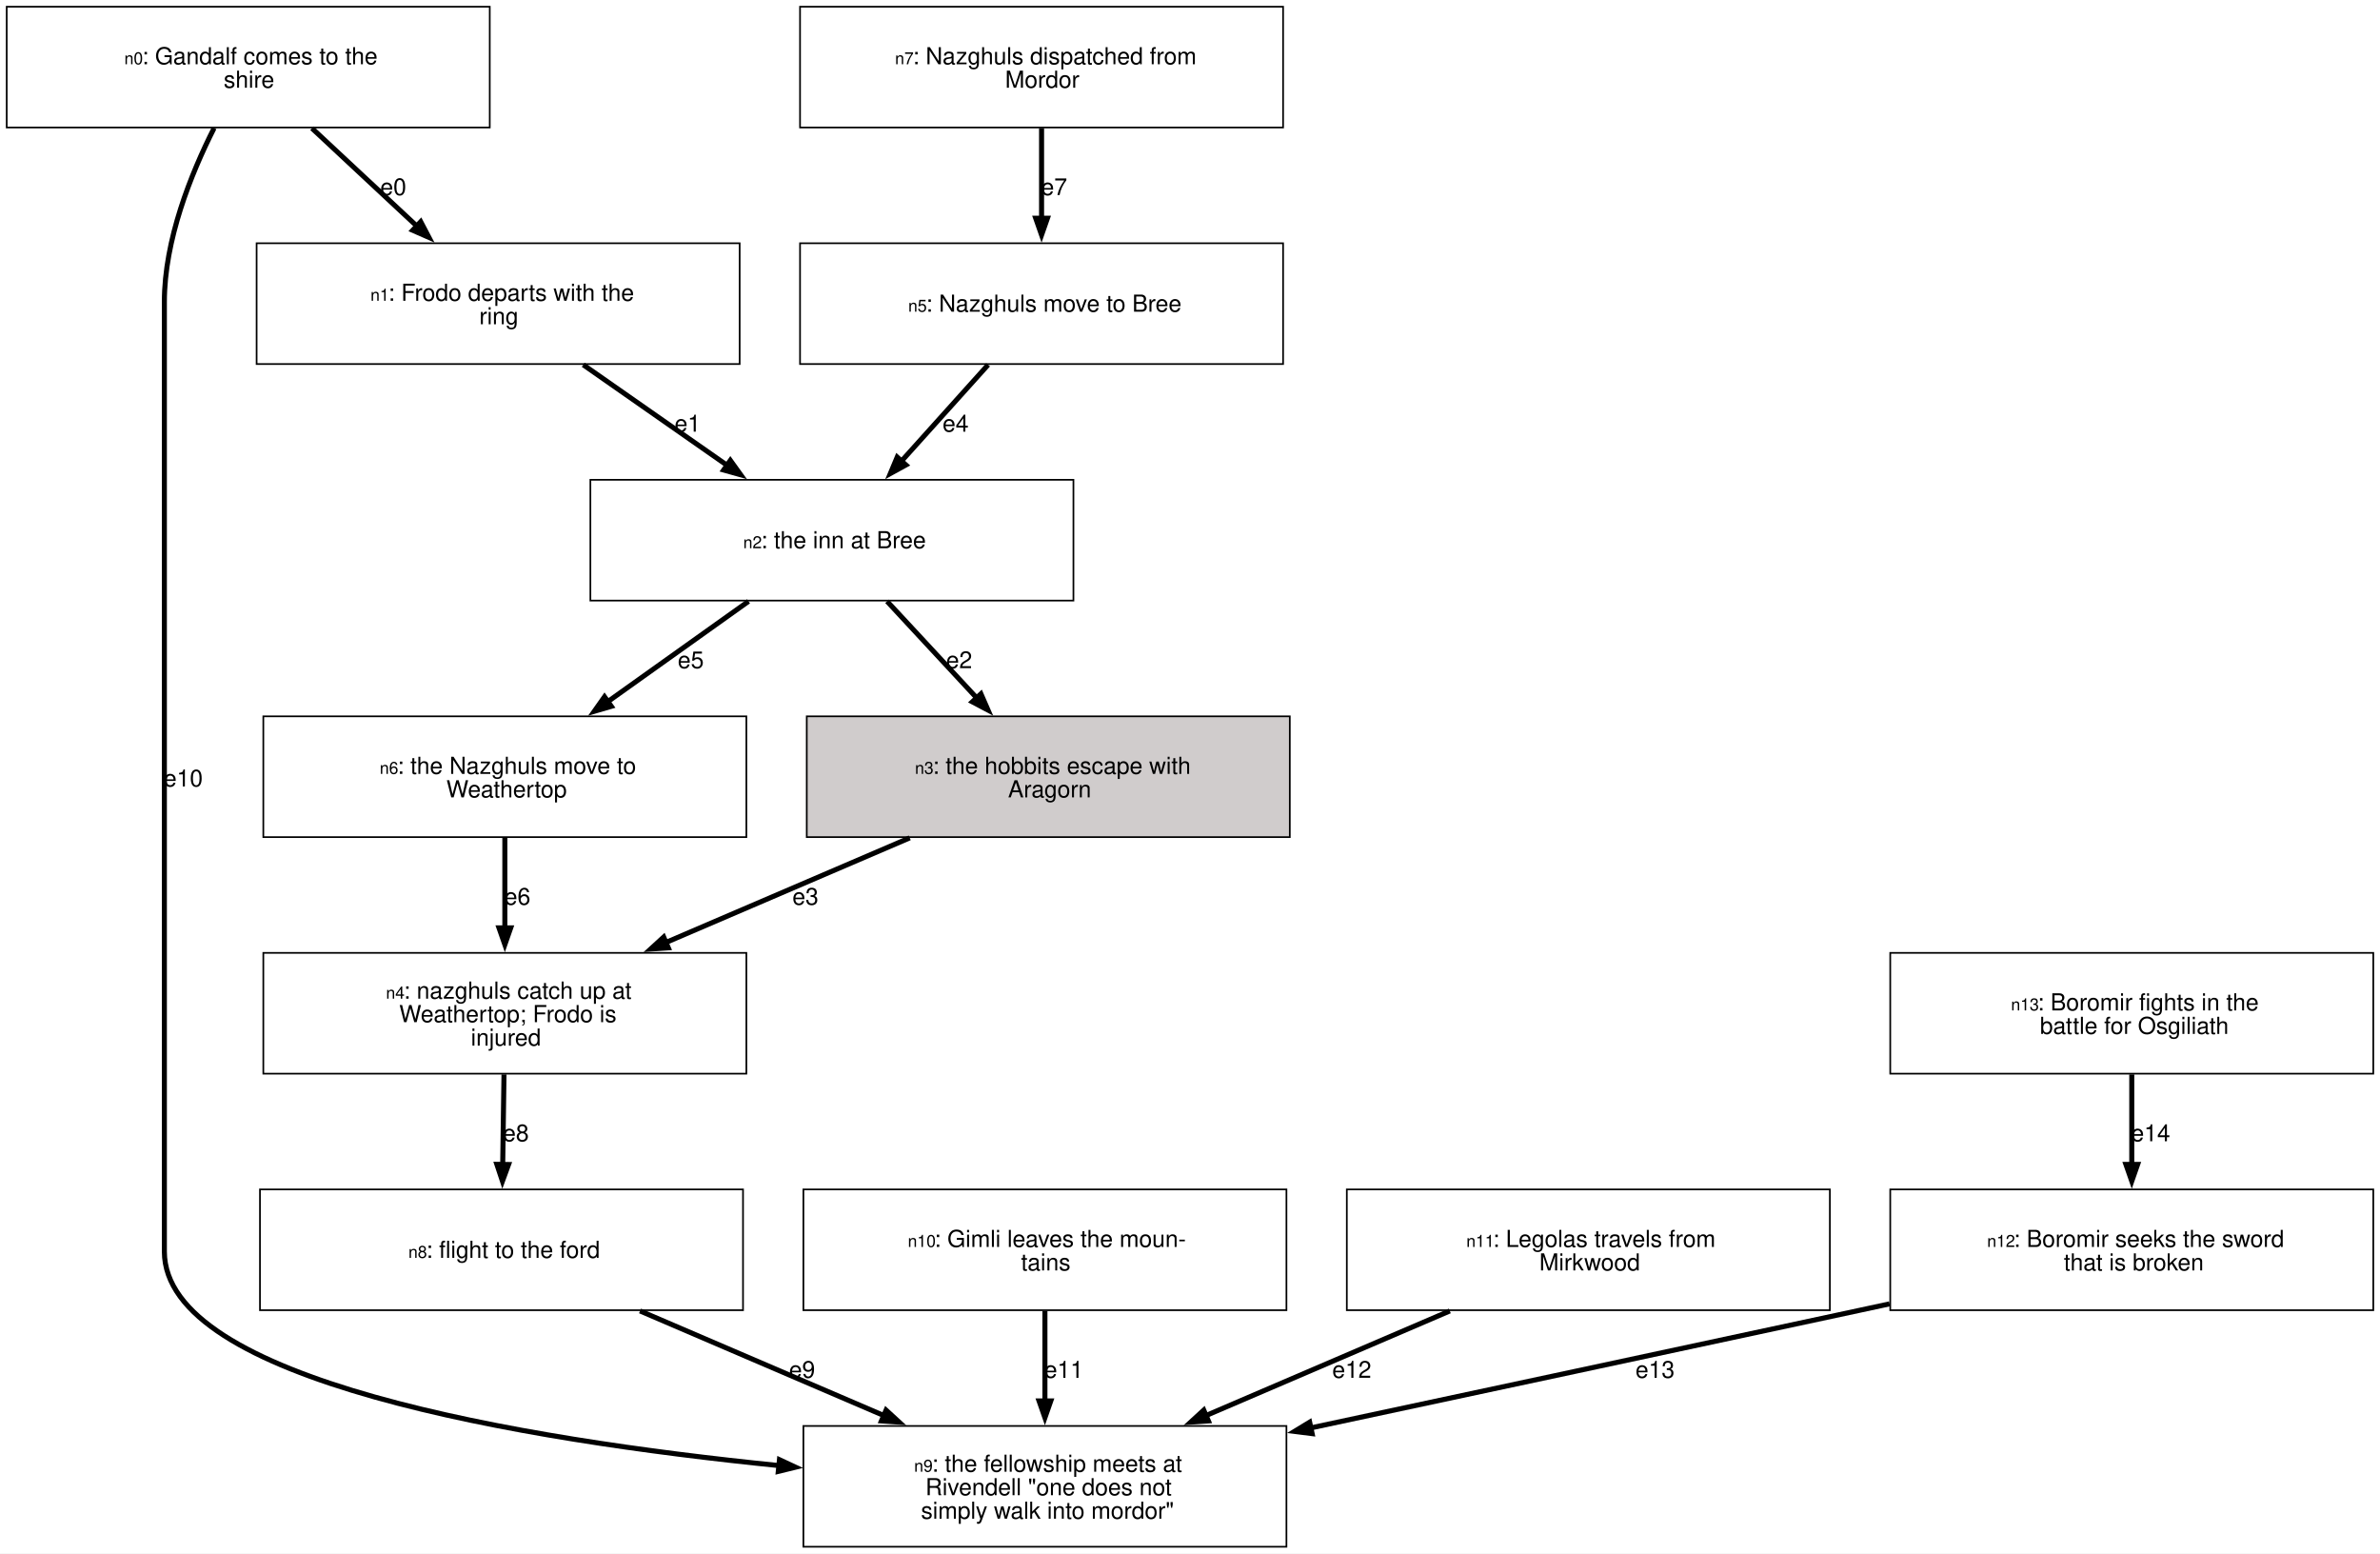
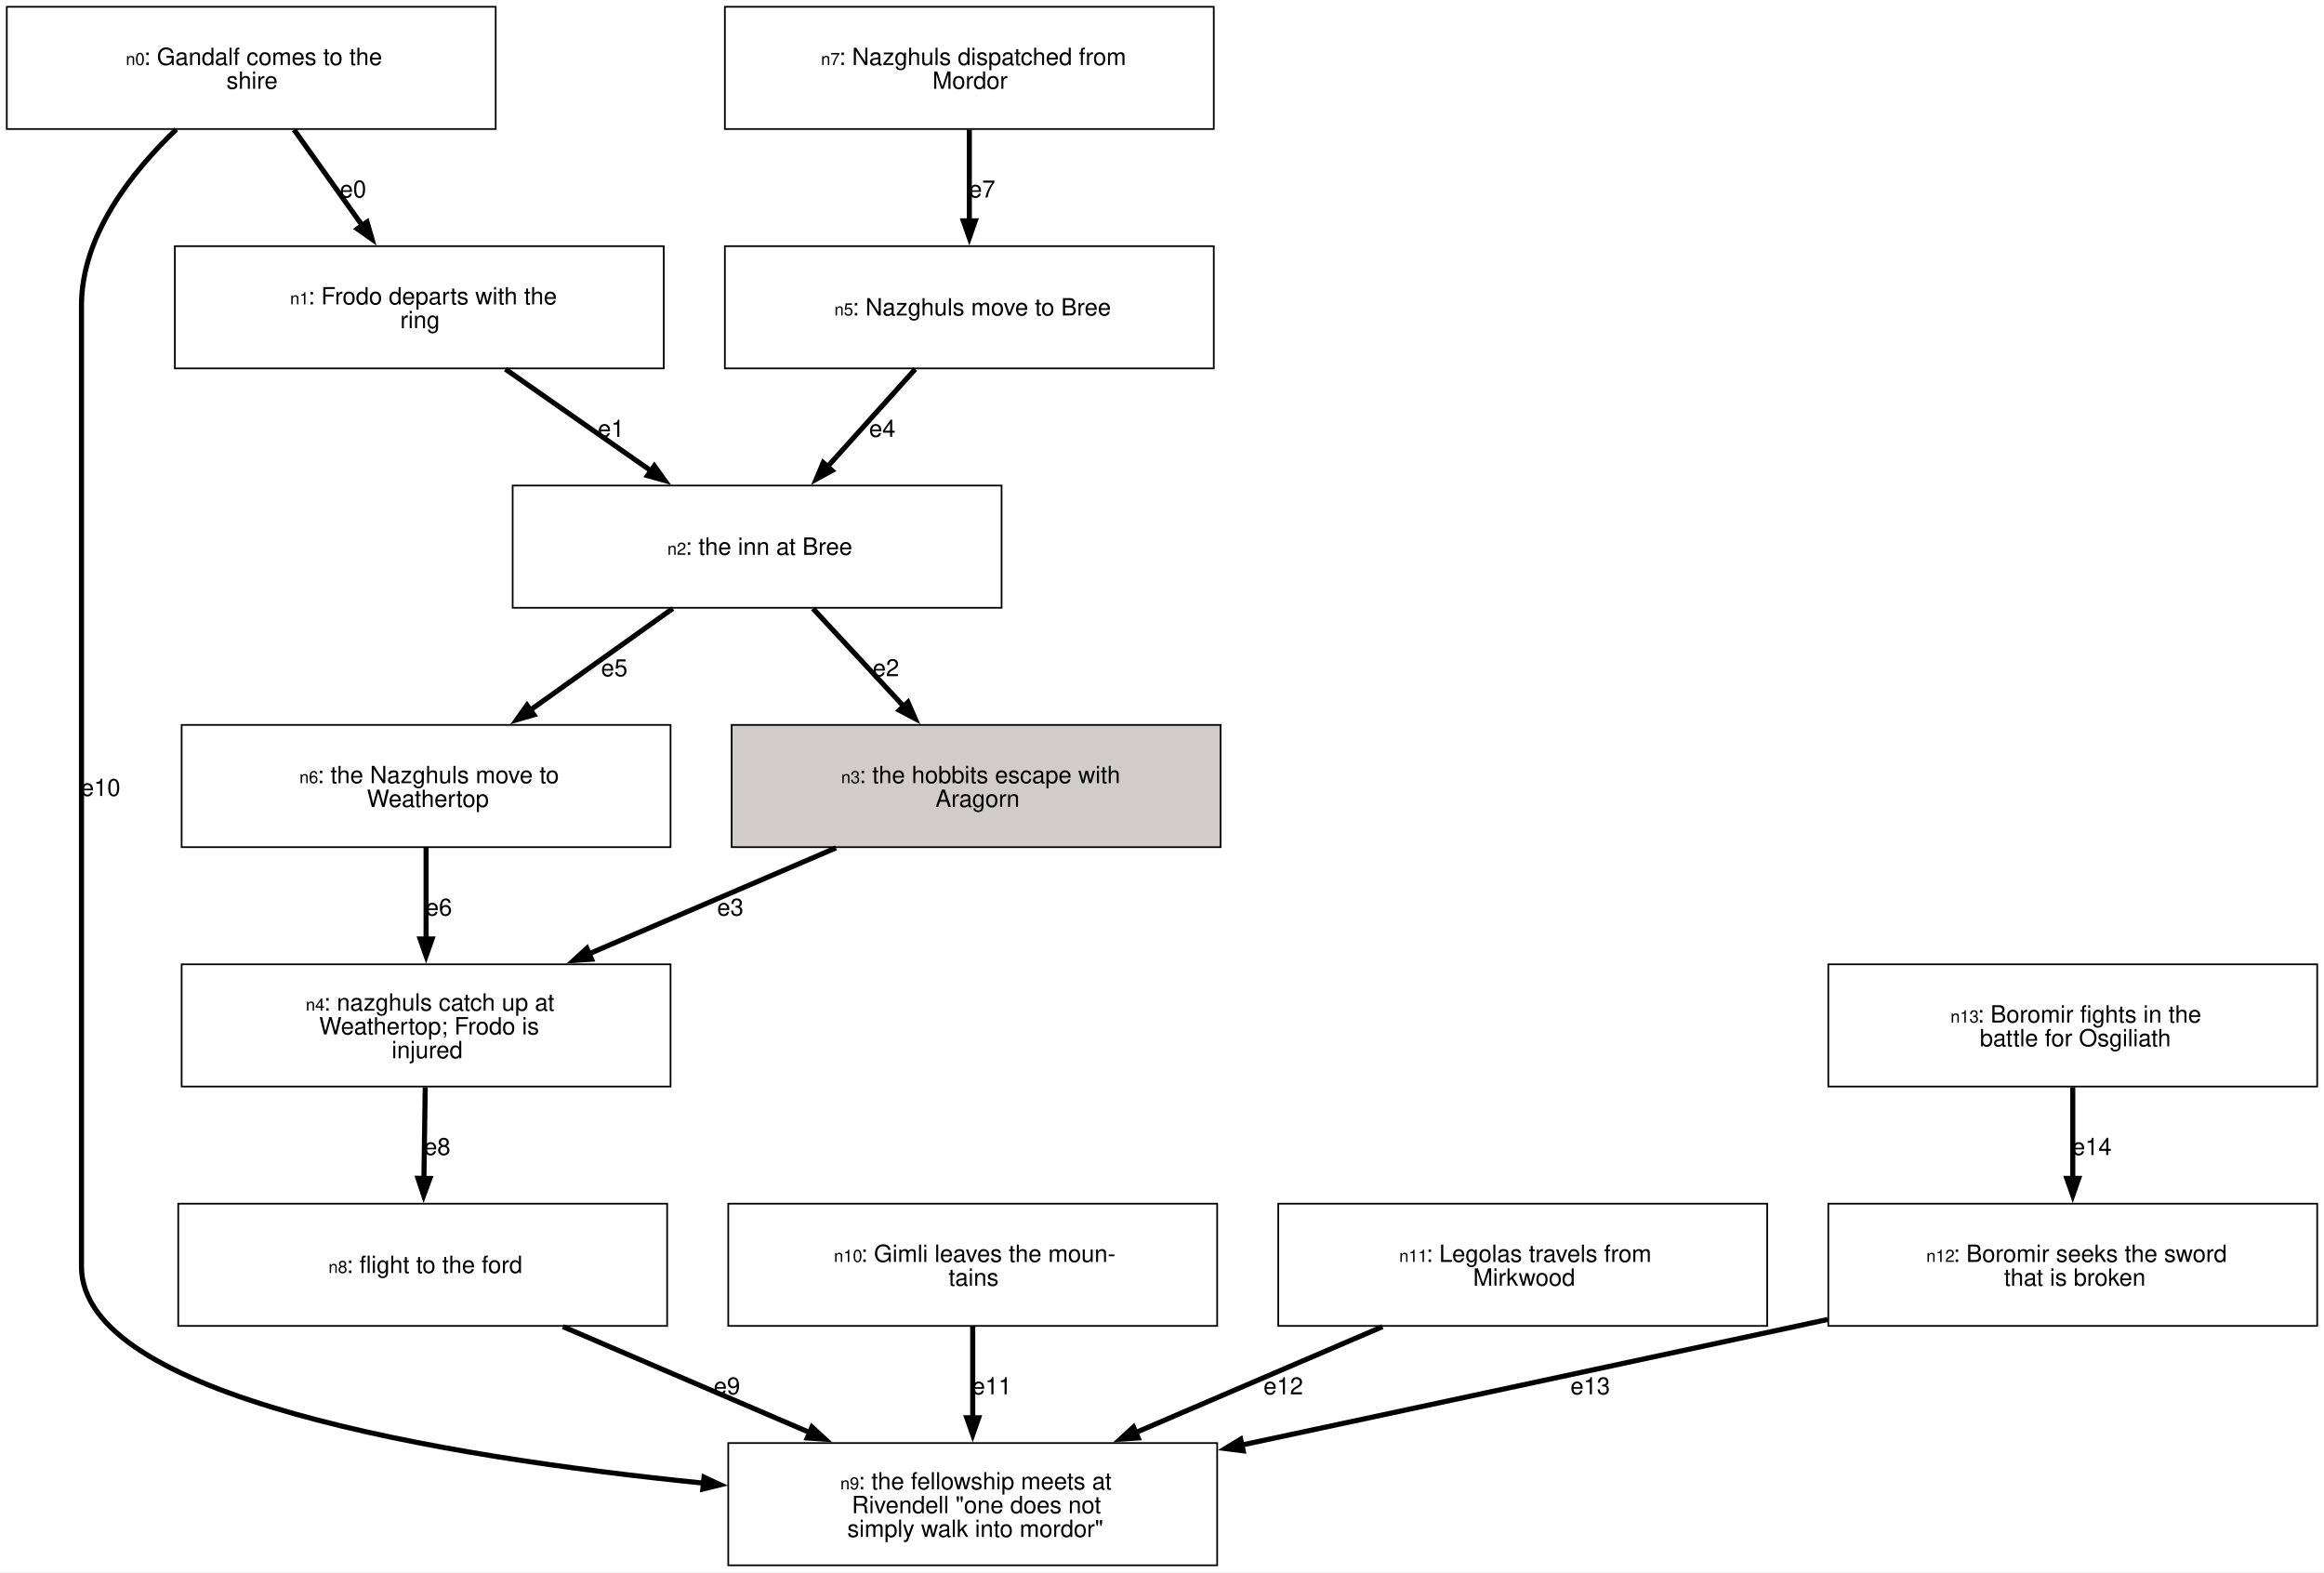
- <svg xmlns="http://www.w3.org/2000/svg" width="1419pt" height="926pt" viewBox="0.00 0.00 1419.00 926.00">
+ <svg xmlns="http://www.w3.org/2000/svg" width="1369pt" height="926pt" viewBox="0.00 0.00 1369.00 926.00">
  <g id="graph0" class="graph" transform="scale(1 1) rotate(0) translate(4 922)">
-     <polygon fill="white" stroke="none" points="-4,4 -4,-922 1415,-922 1415,4 -4,4" />
+     <polygon fill="white" stroke="none" points="-4,4 -4,-922 1365,-922 1365,4 -4,4" />
    <g id="node1" class="node">
      <polygon fill="#ffffff" stroke="black" points="288,-918 0,-918 0,-846 288,-846 288,-918" />
      <text xml:space="preserve" text-anchor="start" x="70.12" y="-883.7" font-family="Helvetica,sans-Serif" font-size="10.00">n0</text>
      <text xml:space="preserve" text-anchor="start" x="80.62" y="-883.7" font-family="Helvetica,sans-Serif" font-size="14.00">: Gandalf comes to the</text>
      <text xml:space="preserve" text-anchor="start" x="129.38" y="-869.7" font-family="Helvetica,sans-Serif" font-size="14.00">shire</text>
    </g>
    <g id="node2" class="node">
-       <polygon fill="#ffffff" stroke="black" points="437,-777 149,-777 149,-705 437,-705 437,-777" />
-       <text xml:space="preserve" text-anchor="start" x="216.88" y="-742.7" font-family="Helvetica,sans-Serif" font-size="10.00">n1</text>
-       <text xml:space="preserve" text-anchor="start" x="227.38" y="-742.7" font-family="Helvetica,sans-Serif" font-size="14.00">: Frodo departs with the</text>
-       <text xml:space="preserve" text-anchor="start" x="281.75" y="-728.7" font-family="Helvetica,sans-Serif" font-size="14.00">ring</text>
+       <polygon fill="#ffffff" stroke="black" points="387,-777 99,-777 99,-705 387,-705 387,-777" />
+       <text xml:space="preserve" text-anchor="start" x="166.88" y="-742.7" font-family="Helvetica,sans-Serif" font-size="10.00">n1</text>
+       <text xml:space="preserve" text-anchor="start" x="177.38" y="-742.7" font-family="Helvetica,sans-Serif" font-size="14.00">: Frodo departs with the</text>
+       <text xml:space="preserve" text-anchor="start" x="231.75" y="-728.7" font-family="Helvetica,sans-Serif" font-size="14.00">ring</text>
    </g>
    <g id="edge1" class="edge">
-       <path fill="none" stroke="#000000" stroke-width="3" d="M181.98,-845.56C200.99,-827.84 224.2,-806.18 244.48,-787.27" />
-       <polygon fill="#000000" stroke="#000000" stroke-width="3" points="246.84,-789.85 251.76,-780.47 242.06,-784.73 246.84,-789.85" />
-       <text xml:space="preserve" text-anchor="middle" x="230.47" y="-805.7" font-family="Helvetica,sans-Serif" font-size="14.00">e0</text>
+       <path fill="none" stroke="#000000" stroke-width="3" d="M169.24,-845.56C181.46,-828.41 196.29,-807.58 209.45,-789.1" />
+       <polygon fill="#000000" stroke="#000000" stroke-width="3" points="212.22,-791.24 215.17,-781.07 206.52,-787.18 212.22,-791.24" />
+       <text xml:space="preserve" text-anchor="middle" x="203.97" y="-805.7" font-family="Helvetica,sans-Serif" font-size="14.00">e0</text>
    </g>
    <g id="node10" class="node">
-       <polygon fill="#ffffff" stroke="black" points="763,-72 475,-72 475,0 763,0 763,-72" />
-       <text xml:space="preserve" text-anchor="start" x="541" y="-44.7" font-family="Helvetica,sans-Serif" font-size="10.00">n9</text>
-       <text xml:space="preserve" text-anchor="start" x="551.5" y="-44.7" font-family="Helvetica,sans-Serif" font-size="14.00">: the fellowship meets at</text>
-       <text xml:space="preserve" text-anchor="start" x="547.75" y="-30.7" font-family="Helvetica,sans-Serif" font-size="14.00">Rivendell "one does not</text>
-       <text xml:space="preserve" text-anchor="start" x="545.12" y="-16.7" font-family="Helvetica,sans-Serif" font-size="14.00">simply walk into mordor"</text>
+       <polygon fill="#ffffff" stroke="black" points="713,-72 425,-72 425,0 713,0 713,-72" />
+       <text xml:space="preserve" text-anchor="start" x="491" y="-44.7" font-family="Helvetica,sans-Serif" font-size="10.00">n9</text>
+       <text xml:space="preserve" text-anchor="start" x="501.5" y="-44.7" font-family="Helvetica,sans-Serif" font-size="14.00">: the fellowship meets at</text>
+       <text xml:space="preserve" text-anchor="start" x="497.75" y="-30.7" font-family="Helvetica,sans-Serif" font-size="14.00">Rivendell "one does not</text>
+       <text xml:space="preserve" text-anchor="start" x="495.12" y="-16.7" font-family="Helvetica,sans-Serif" font-size="14.00">simply walk into mordor"</text>
    </g>
    <g id="edge11" class="edge">
-       <path fill="none" stroke="#000000" stroke-width="3" d="M123.66,-845.67C109.82,-818.29 94,-778.93 94,-742 94,-742 94,-742 94,-176 94,-99.31 305.98,-63.96 460.55,-48.37" />
-       <polygon fill="#000000" stroke="#000000" stroke-width="3" points="460.72,-51.88 470.33,-47.42 460.03,-44.91 460.72,-51.88" />
-       <text xml:space="preserve" text-anchor="middle" x="105.25" y="-453.2" font-family="Helvetica,sans-Serif" font-size="14.00">e10</text>
+       <path fill="none" stroke="#000000" stroke-width="3" d="M99.85,-845.78C73.06,-820.21 44,-783.02 44,-742 44,-742 44,-742 44,-176 44,-99.31 255.98,-63.96 410.55,-48.37" />
+       <polygon fill="#000000" stroke="#000000" stroke-width="3" points="410.72,-51.88 420.33,-47.42 410.03,-44.91 410.72,-51.88" />
+       <text xml:space="preserve" text-anchor="middle" x="55.25" y="-453.2" font-family="Helvetica,sans-Serif" font-size="14.00">e10</text>
    </g>
    <g id="node3" class="node">
-       <polygon fill="#ffffff" stroke="black" points="636,-636 348,-636 348,-564 636,-564 636,-636" />
-       <text xml:space="preserve" text-anchor="start" x="439.12" y="-595.2" font-family="Helvetica,sans-Serif" font-size="10.00">n2</text>
-       <text xml:space="preserve" text-anchor="start" x="449.62" y="-595.2" font-family="Helvetica,sans-Serif" font-size="14.00">: the inn at Bree</text>
+       <polygon fill="#ffffff" stroke="black" points="586,-636 298,-636 298,-564 586,-564 586,-636" />
+       <text xml:space="preserve" text-anchor="start" x="389.12" y="-595.2" font-family="Helvetica,sans-Serif" font-size="10.00">n2</text>
+       <text xml:space="preserve" text-anchor="start" x="399.62" y="-595.2" font-family="Helvetica,sans-Serif" font-size="14.00">: the inn at Bree</text>
    </g>
    <g id="edge2" class="edge">
-       <path fill="none" stroke="#000000" stroke-width="3" d="M343.73,-704.56C369.93,-686.27 402.12,-663.78 429.8,-644.44" />
-       <polygon fill="#000000" stroke="#000000" stroke-width="3" points="431.45,-647.57 437.64,-638.97 427.44,-641.83 431.45,-647.57" />
-       <text xml:space="preserve" text-anchor="middle" x="405.97" y="-664.7" font-family="Helvetica,sans-Serif" font-size="14.00">e1</text>
+       <path fill="none" stroke="#000000" stroke-width="3" d="M293.73,-704.56C319.93,-686.27 352.12,-663.78 379.8,-644.44" />
+       <polygon fill="#000000" stroke="#000000" stroke-width="3" points="381.45,-647.57 387.64,-638.97 377.44,-641.83 381.45,-647.57" />
+       <text xml:space="preserve" text-anchor="middle" x="355.97" y="-664.7" font-family="Helvetica,sans-Serif" font-size="14.00">e1</text>
    </g>
    <g id="node4" class="node">
-       <polygon fill="#d0cccc" stroke="black" points="765,-495 477,-495 477,-423 765,-423 765,-495" />
-       <text xml:space="preserve" text-anchor="start" x="541.5" y="-460.7" font-family="Helvetica,sans-Serif" font-size="10.00">n3</text>
-       <text xml:space="preserve" text-anchor="start" x="552" y="-460.7" font-family="Helvetica,sans-Serif" font-size="14.00">: the hobbits escape with</text>
-       <text xml:space="preserve" text-anchor="start" x="597" y="-446.7" font-family="Helvetica,sans-Serif" font-size="14.00">Aragorn</text>
+       <polygon fill="#d0cccc" stroke="black" points="715,-495 427,-495 427,-423 715,-423 715,-495" />
+       <text xml:space="preserve" text-anchor="start" x="491.5" y="-460.7" font-family="Helvetica,sans-Serif" font-size="10.00">n3</text>
+       <text xml:space="preserve" text-anchor="start" x="502" y="-460.7" font-family="Helvetica,sans-Serif" font-size="14.00">: the hobbits escape with</text>
+       <text xml:space="preserve" text-anchor="start" x="547" y="-446.7" font-family="Helvetica,sans-Serif" font-size="14.00">Aragorn</text>
    </g>
    <g id="edge3" class="edge">
-       <path fill="none" stroke="#000000" stroke-width="3" d="M524.89,-563.56C541.19,-546 561.06,-524.58 578.5,-505.79" />
-       <polygon fill="#000000" stroke="#000000" stroke-width="3" points="580.85,-508.41 585.09,-498.7 575.72,-503.65 580.85,-508.41" />
-       <text xml:space="preserve" text-anchor="middle" x="567.87" y="-523.7" font-family="Helvetica,sans-Serif" font-size="14.00">e2</text>
+       <path fill="none" stroke="#000000" stroke-width="3" d="M474.89,-563.56C491.19,-546 511.06,-524.58 528.5,-505.79" />
+       <polygon fill="#000000" stroke="#000000" stroke-width="3" points="530.85,-508.41 535.09,-498.7 525.72,-503.65 530.85,-508.41" />
+       <text xml:space="preserve" text-anchor="middle" x="517.87" y="-523.7" font-family="Helvetica,sans-Serif" font-size="14.00">e2</text>
    </g>
    <g id="node7" class="node">
-       <polygon fill="#ffffff" stroke="black" points="441,-495 153,-495 153,-423 441,-423 441,-495" />
-       <text xml:space="preserve" text-anchor="start" x="222.38" y="-460.7" font-family="Helvetica,sans-Serif" font-size="10.00">n6</text>
-       <text xml:space="preserve" text-anchor="start" x="232.88" y="-460.7" font-family="Helvetica,sans-Serif" font-size="14.00">: the Nazghuls move to</text>
-       <text xml:space="preserve" text-anchor="start" x="262.12" y="-446.7" font-family="Helvetica,sans-Serif" font-size="14.00">Weathertop</text>
+       <polygon fill="#ffffff" stroke="black" points="391,-495 103,-495 103,-423 391,-423 391,-495" />
+       <text xml:space="preserve" text-anchor="start" x="172.38" y="-460.7" font-family="Helvetica,sans-Serif" font-size="10.00">n6</text>
+       <text xml:space="preserve" text-anchor="start" x="182.88" y="-460.7" font-family="Helvetica,sans-Serif" font-size="14.00">: the Nazghuls move to</text>
+       <text xml:space="preserve" text-anchor="start" x="212.12" y="-446.7" font-family="Helvetica,sans-Serif" font-size="14.00">Weathertop</text>
    </g>
    <g id="edge6" class="edge">
-       <path fill="none" stroke="#000000" stroke-width="3" d="M442.29,-563.56C416.73,-545.35 385.36,-522.98 358.31,-503.7" />
-       <polygon fill="#000000" stroke="#000000" stroke-width="3" points="360.49,-500.96 350.32,-498.01 356.43,-506.66 360.49,-500.96" />
-       <text xml:space="preserve" text-anchor="middle" x="407.85" y="-523.7" font-family="Helvetica,sans-Serif" font-size="14.00">e5</text>
+       <path fill="none" stroke="#000000" stroke-width="3" d="M392.29,-563.56C366.73,-545.35 335.36,-522.98 308.31,-503.7" />
+       <polygon fill="#000000" stroke="#000000" stroke-width="3" points="310.49,-500.96 300.32,-498.01 306.43,-506.66 310.49,-500.96" />
+       <text xml:space="preserve" text-anchor="middle" x="357.85" y="-523.7" font-family="Helvetica,sans-Serif" font-size="14.00">e5</text>
    </g>
    <g id="node5" class="node">
-       <polygon fill="#ffffff" stroke="black" points="441,-354 153,-354 153,-282 441,-282 441,-354" />
-       <text xml:space="preserve" text-anchor="start" x="226.12" y="-326.7" font-family="Helvetica,sans-Serif" font-size="10.00">n4</text>
-       <text xml:space="preserve" text-anchor="start" x="236.62" y="-326.7" font-family="Helvetica,sans-Serif" font-size="14.00">: nazghuls catch up at</text>
-       <text xml:space="preserve" text-anchor="start" x="234" y="-312.7" font-family="Helvetica,sans-Serif" font-size="14.00">Weathertop; Frodo is</text>
-       <text xml:space="preserve" text-anchor="start" x="276.75" y="-298.7" font-family="Helvetica,sans-Serif" font-size="14.00">injured</text>
+       <polygon fill="#ffffff" stroke="black" points="391,-354 103,-354 103,-282 391,-282 391,-354" />
+       <text xml:space="preserve" text-anchor="start" x="176.12" y="-326.7" font-family="Helvetica,sans-Serif" font-size="10.00">n4</text>
+       <text xml:space="preserve" text-anchor="start" x="186.62" y="-326.7" font-family="Helvetica,sans-Serif" font-size="14.00">: nazghuls catch up at</text>
+       <text xml:space="preserve" text-anchor="start" x="184" y="-312.7" font-family="Helvetica,sans-Serif" font-size="14.00">Weathertop; Frodo is</text>
+       <text xml:space="preserve" text-anchor="start" x="226.75" y="-298.7" font-family="Helvetica,sans-Serif" font-size="14.00">injured</text>
    </g>
    <g id="edge4" class="edge">
-       <path fill="none" stroke="#000000" stroke-width="3" d="M538.4,-422.56C494.03,-403.53 439.09,-379.96 392.84,-360.12" />
-       <polygon fill="#000000" stroke="#000000" stroke-width="3" points="394.47,-357.01 383.9,-356.28 391.71,-363.44 394.47,-357.01" />
-       <text xml:space="preserve" text-anchor="middle" x="476.21" y="-382.7" font-family="Helvetica,sans-Serif" font-size="14.00">e3</text>
+       <path fill="none" stroke="#000000" stroke-width="3" d="M488.4,-422.56C444.03,-403.53 389.09,-379.96 342.84,-360.12" />
+       <polygon fill="#000000" stroke="#000000" stroke-width="3" points="344.47,-357.01 333.9,-356.28 341.71,-363.44 344.47,-357.01" />
+       <text xml:space="preserve" text-anchor="middle" x="426.21" y="-382.7" font-family="Helvetica,sans-Serif" font-size="14.00">e3</text>
    </g>
    <g id="node9" class="node">
-       <polygon fill="#ffffff" stroke="black" points="439,-213 151,-213 151,-141 439,-141 439,-213" />
-       <text xml:space="preserve" text-anchor="start" x="239.5" y="-172.2" font-family="Helvetica,sans-Serif" font-size="10.00">n8</text>
-       <text xml:space="preserve" text-anchor="start" x="250" y="-172.2" font-family="Helvetica,sans-Serif" font-size="14.00">: flight to the ford</text>
+       <polygon fill="#ffffff" stroke="black" points="389,-213 101,-213 101,-141 389,-141 389,-213" />
+       <text xml:space="preserve" text-anchor="start" x="189.5" y="-172.2" font-family="Helvetica,sans-Serif" font-size="10.00">n8</text>
+       <text xml:space="preserve" text-anchor="start" x="200" y="-172.2" font-family="Helvetica,sans-Serif" font-size="14.00">: flight to the ford</text>
    </g>
    <g id="edge9" class="edge">
-       <path fill="none" stroke="#000000" stroke-width="3" d="M296.49,-281.56C296.26,-265.23 295.97,-245.55 295.72,-227.76" />
-       <polygon fill="#000000" stroke="#000000" stroke-width="3" points="299.22,-227.86 295.57,-217.91 292.22,-227.96 299.22,-227.86" />
-       <text xml:space="preserve" text-anchor="middle" x="303.56" y="-241.7" font-family="Helvetica,sans-Serif" font-size="14.00">e8</text>
+       <path fill="none" stroke="#000000" stroke-width="3" d="M246.49,-281.56C246.26,-265.23 245.97,-245.55 245.72,-227.76" />
+       <polygon fill="#000000" stroke="#000000" stroke-width="3" points="249.22,-227.86 245.57,-217.91 242.22,-227.96 249.22,-227.86" />
+       <text xml:space="preserve" text-anchor="middle" x="253.56" y="-241.7" font-family="Helvetica,sans-Serif" font-size="14.00">e8</text>
    </g>
    <g id="node6" class="node">
-       <polygon fill="#ffffff" stroke="black" points="761,-777 473,-777 473,-705 761,-705 761,-777" />
-       <text xml:space="preserve" text-anchor="start" x="537.5" y="-736.2" font-family="Helvetica,sans-Serif" font-size="10.00">n5</text>
-       <text xml:space="preserve" text-anchor="start" x="548" y="-736.2" font-family="Helvetica,sans-Serif" font-size="14.00">: Nazghuls move to Bree</text>
+       <polygon fill="#ffffff" stroke="black" points="711,-777 423,-777 423,-705 711,-705 711,-777" />
+       <text xml:space="preserve" text-anchor="start" x="487.5" y="-736.2" font-family="Helvetica,sans-Serif" font-size="10.00">n5</text>
+       <text xml:space="preserve" text-anchor="start" x="498" y="-736.2" font-family="Helvetica,sans-Serif" font-size="14.00">: Nazghuls move to Bree</text>
    </g>
    <g id="edge5" class="edge">
-       <path fill="none" stroke="#000000" stroke-width="3" d="M585.13,-704.56C569.41,-687.08 550.26,-665.78 533.41,-647.05" />
-       <polygon fill="#000000" stroke="#000000" stroke-width="3" points="536.13,-644.84 526.84,-639.75 530.93,-649.52 536.13,-644.84" />
-       <text xml:space="preserve" text-anchor="middle" x="565.75" y="-664.7" font-family="Helvetica,sans-Serif" font-size="14.00">e4</text>
+       <path fill="none" stroke="#000000" stroke-width="3" d="M535.13,-704.56C519.41,-687.08 500.26,-665.78 483.41,-647.05" />
+       <polygon fill="#000000" stroke="#000000" stroke-width="3" points="486.13,-644.84 476.84,-639.75 480.93,-649.52 486.13,-644.84" />
+       <text xml:space="preserve" text-anchor="middle" x="515.75" y="-664.7" font-family="Helvetica,sans-Serif" font-size="14.00">e4</text>
    </g>
    <g id="edge7" class="edge">
-       <path fill="none" stroke="#000000" stroke-width="3" d="M297,-422.56C297,-406.23 297,-386.55 297,-368.76" />
-       <polygon fill="#000000" stroke="#000000" stroke-width="3" points="300.5,-368.91 297,-358.91 293.5,-368.91 300.5,-368.91" />
-       <text xml:space="preserve" text-anchor="middle" x="304.5" y="-382.7" font-family="Helvetica,sans-Serif" font-size="14.00">e6</text>
+       <path fill="none" stroke="#000000" stroke-width="3" d="M247,-422.56C247,-406.23 247,-386.55 247,-368.76" />
+       <polygon fill="#000000" stroke="#000000" stroke-width="3" points="250.5,-368.91 247,-358.91 243.5,-368.91 250.5,-368.91" />
+       <text xml:space="preserve" text-anchor="middle" x="254.5" y="-382.7" font-family="Helvetica,sans-Serif" font-size="14.00">e6</text>
    </g>
    <g id="node8" class="node">
-       <polygon fill="#ffffff" stroke="black" points="761,-918 473,-918 473,-846 761,-846 761,-918" />
-       <text xml:space="preserve" text-anchor="start" x="529.62" y="-883.7" font-family="Helvetica,sans-Serif" font-size="10.00">n7</text>
-       <text xml:space="preserve" text-anchor="start" x="540.12" y="-883.7" font-family="Helvetica,sans-Serif" font-size="14.00">: Nazghuls dispatched from</text>
-       <text xml:space="preserve" text-anchor="start" x="595.25" y="-869.7" font-family="Helvetica,sans-Serif" font-size="14.00">Mordor</text>
+       <polygon fill="#ffffff" stroke="black" points="711,-918 423,-918 423,-846 711,-846 711,-918" />
+       <text xml:space="preserve" text-anchor="start" x="479.62" y="-883.7" font-family="Helvetica,sans-Serif" font-size="10.00">n7</text>
+       <text xml:space="preserve" text-anchor="start" x="490.12" y="-883.7" font-family="Helvetica,sans-Serif" font-size="14.00">: Nazghuls dispatched from</text>
+       <text xml:space="preserve" text-anchor="start" x="545.25" y="-869.7" font-family="Helvetica,sans-Serif" font-size="14.00">Mordor</text>
    </g>
    <g id="edge8" class="edge">
-       <path fill="none" stroke="#000000" stroke-width="3" d="M617,-845.56C617,-829.23 617,-809.55 617,-791.76" />
-       <polygon fill="#000000" stroke="#000000" stroke-width="3" points="620.5,-791.91 617,-781.91 613.5,-791.91 620.5,-791.91" />
-       <text xml:space="preserve" text-anchor="middle" x="624.5" y="-805.7" font-family="Helvetica,sans-Serif" font-size="14.00">e7</text>
+       <path fill="none" stroke="#000000" stroke-width="3" d="M567,-845.56C567,-829.23 567,-809.55 567,-791.76" />
+       <polygon fill="#000000" stroke="#000000" stroke-width="3" points="570.5,-791.91 567,-781.91 563.5,-791.91 570.5,-791.91" />
+       <text xml:space="preserve" text-anchor="middle" x="574.5" y="-805.7" font-family="Helvetica,sans-Serif" font-size="14.00">e7</text>
    </g>
    <g id="edge10" class="edge">
-       <path fill="none" stroke="#000000" stroke-width="3" d="M377.6,-140.56C421.97,-121.53 476.91,-97.96 523.16,-78.12" />
-       <polygon fill="#000000" stroke="#000000" stroke-width="3" points="524.29,-81.44 532.1,-74.28 521.53,-75.01 524.29,-81.44" />
-       <text xml:space="preserve" text-anchor="middle" x="474.21" y="-100.7" font-family="Helvetica,sans-Serif" font-size="14.00">e9</text>
+       <path fill="none" stroke="#000000" stroke-width="3" d="M327.6,-140.56C371.97,-121.53 426.91,-97.96 473.16,-78.12" />
+       <polygon fill="#000000" stroke="#000000" stroke-width="3" points="474.29,-81.44 482.1,-74.28 471.53,-75.01 474.29,-81.44" />
+       <text xml:space="preserve" text-anchor="middle" x="424.21" y="-100.7" font-family="Helvetica,sans-Serif" font-size="14.00">e9</text>
    </g>
    <g id="node11" class="node">
-       <polygon fill="#ffffff" stroke="black" points="763,-213 475,-213 475,-141 763,-141 763,-213" />
-       <text xml:space="preserve" text-anchor="start" x="537.25" y="-178.7" font-family="Helvetica,sans-Serif" font-size="10.00">n10</text>
-       <text xml:space="preserve" text-anchor="start" x="553" y="-178.7" font-family="Helvetica,sans-Serif" font-size="14.00">: Gimli leaves the moun-</text>
-       <text xml:space="preserve" text-anchor="start" x="604.75" y="-164.7" font-family="Helvetica,sans-Serif" font-size="14.00">tains</text>
+       <polygon fill="#ffffff" stroke="black" points="713,-213 425,-213 425,-141 713,-141 713,-213" />
+       <text xml:space="preserve" text-anchor="start" x="487.25" y="-178.7" font-family="Helvetica,sans-Serif" font-size="10.00">n10</text>
+       <text xml:space="preserve" text-anchor="start" x="503" y="-178.7" font-family="Helvetica,sans-Serif" font-size="14.00">: Gimli leaves the moun-</text>
+       <text xml:space="preserve" text-anchor="start" x="554.75" y="-164.7" font-family="Helvetica,sans-Serif" font-size="14.00">tains</text>
    </g>
    <g id="edge12" class="edge">
-       <path fill="none" stroke="#000000" stroke-width="3" d="M619,-140.56C619,-124.23 619,-104.55 619,-86.76" />
-       <polygon fill="#000000" stroke="#000000" stroke-width="3" points="622.5,-86.91 619,-76.91 615.5,-86.91 622.5,-86.91" />
-       <text xml:space="preserve" text-anchor="middle" x="630.25" y="-100.7" font-family="Helvetica,sans-Serif" font-size="14.00">e11</text>
+       <path fill="none" stroke="#000000" stroke-width="3" d="M569,-140.56C569,-124.23 569,-104.55 569,-86.76" />
+       <polygon fill="#000000" stroke="#000000" stroke-width="3" points="572.5,-86.91 569,-76.91 565.5,-86.91 572.5,-86.91" />
+       <text xml:space="preserve" text-anchor="middle" x="580.25" y="-100.7" font-family="Helvetica,sans-Serif" font-size="14.00">e11</text>
    </g>
    <g id="node12" class="node">
-       <polygon fill="#ffffff" stroke="black" points="1087,-213 799,-213 799,-141 1087,-141 1087,-213" />
-       <text xml:space="preserve" text-anchor="start" x="870.25" y="-178.7" font-family="Helvetica,sans-Serif" font-size="10.00">n11</text>
-       <text xml:space="preserve" text-anchor="start" x="886" y="-178.7" font-family="Helvetica,sans-Serif" font-size="14.00">: Legolas travels from</text>
-       <text xml:space="preserve" text-anchor="start" x="913.75" y="-164.7" font-family="Helvetica,sans-Serif" font-size="14.00">Mirkwood</text>
+       <polygon fill="#ffffff" stroke="black" points="1037,-213 749,-213 749,-141 1037,-141 1037,-213" />
+       <text xml:space="preserve" text-anchor="start" x="820.25" y="-178.7" font-family="Helvetica,sans-Serif" font-size="10.00">n11</text>
+       <text xml:space="preserve" text-anchor="start" x="836" y="-178.7" font-family="Helvetica,sans-Serif" font-size="14.00">: Legolas travels from</text>
+       <text xml:space="preserve" text-anchor="start" x="863.75" y="-164.7" font-family="Helvetica,sans-Serif" font-size="14.00">Mirkwood</text>
    </g>
    <g id="edge13" class="edge">
-       <path fill="none" stroke="#000000" stroke-width="3" d="M860.4,-140.56C816.03,-121.53 761.09,-97.96 714.84,-78.12" />
-       <polygon fill="#000000" stroke="#000000" stroke-width="3" points="716.47,-75.01 705.9,-74.28 713.71,-81.44 716.47,-75.01" />
-       <text xml:space="preserve" text-anchor="middle" x="801.96" y="-100.7" font-family="Helvetica,sans-Serif" font-size="14.00">e12</text>
+       <path fill="none" stroke="#000000" stroke-width="3" d="M810.4,-140.56C766.03,-121.53 711.09,-97.96 664.84,-78.12" />
+       <polygon fill="#000000" stroke="#000000" stroke-width="3" points="666.47,-75.01 655.9,-74.28 663.71,-81.44 666.47,-75.01" />
+       <text xml:space="preserve" text-anchor="middle" x="751.96" y="-100.7" font-family="Helvetica,sans-Serif" font-size="14.00">e12</text>
    </g>
    <g id="node13" class="node">
-       <polygon fill="#ffffff" stroke="black" points="1411,-213 1123,-213 1123,-141 1411,-141 1411,-213" />
-       <text xml:space="preserve" text-anchor="start" x="1180.75" y="-178.7" font-family="Helvetica,sans-Serif" font-size="10.00">n12</text>
-       <text xml:space="preserve" text-anchor="start" x="1196.5" y="-178.7" font-family="Helvetica,sans-Serif" font-size="14.00">: Boromir seeks the sword</text>
-       <text xml:space="preserve" text-anchor="start" x="1226.5" y="-164.7" font-family="Helvetica,sans-Serif" font-size="14.00">that is broken</text>
+       <polygon fill="#ffffff" stroke="black" points="1361,-213 1073,-213 1073,-141 1361,-141 1361,-213" />
+       <text xml:space="preserve" text-anchor="start" x="1130.75" y="-178.7" font-family="Helvetica,sans-Serif" font-size="10.00">n12</text>
+       <text xml:space="preserve" text-anchor="start" x="1146.5" y="-178.7" font-family="Helvetica,sans-Serif" font-size="14.00">: Boromir seeks the sword</text>
+       <text xml:space="preserve" text-anchor="start" x="1176.5" y="-164.7" font-family="Helvetica,sans-Serif" font-size="14.00">that is broken</text>
    </g>
    <g id="edge14" class="edge">
-       <path fill="none" stroke="#000000" stroke-width="3" d="M1122.59,-144.79C1116.65,-143.51 1110.77,-142.24 1105,-141 995.66,-117.49 872.46,-91.13 777.46,-70.83" />
-       <polygon fill="#000000" stroke="#000000" stroke-width="3" points="778.31,-67.43 767.8,-68.76 776.85,-74.27 778.31,-67.43" />
-       <text xml:space="preserve" text-anchor="middle" x="982.78" y="-100.7" font-family="Helvetica,sans-Serif" font-size="14.00">e13</text>
+       <path fill="none" stroke="#000000" stroke-width="3" d="M1072.59,-144.79C1066.65,-143.51 1060.77,-142.24 1055,-141 945.66,-117.49 822.46,-91.13 727.46,-70.83" />
+       <polygon fill="#000000" stroke="#000000" stroke-width="3" points="728.31,-67.43 717.8,-68.76 726.85,-74.27 728.31,-67.43" />
+       <text xml:space="preserve" text-anchor="middle" x="932.78" y="-100.7" font-family="Helvetica,sans-Serif" font-size="14.00">e13</text>
    </g>
    <g id="node14" class="node">
-       <polygon fill="#ffffff" stroke="black" points="1411,-354 1123,-354 1123,-282 1411,-282 1411,-354" />
-       <text xml:space="preserve" text-anchor="start" x="1195" y="-319.7" font-family="Helvetica,sans-Serif" font-size="10.00">n13</text>
-       <text xml:space="preserve" text-anchor="start" x="1210.75" y="-319.7" font-family="Helvetica,sans-Serif" font-size="14.00">: Boromir fights in the</text>
-       <text xml:space="preserve" text-anchor="start" x="1212.25" y="-305.7" font-family="Helvetica,sans-Serif" font-size="14.00">battle for Osgiliath</text>
+       <polygon fill="#ffffff" stroke="black" points="1361,-354 1073,-354 1073,-282 1361,-282 1361,-354" />
+       <text xml:space="preserve" text-anchor="start" x="1145" y="-319.7" font-family="Helvetica,sans-Serif" font-size="10.00">n13</text>
+       <text xml:space="preserve" text-anchor="start" x="1160.75" y="-319.7" font-family="Helvetica,sans-Serif" font-size="14.00">: Boromir fights in the</text>
+       <text xml:space="preserve" text-anchor="start" x="1162.25" y="-305.7" font-family="Helvetica,sans-Serif" font-size="14.00">battle for Osgiliath</text>
    </g>
    <g id="edge15" class="edge">
-       <path fill="none" stroke="#000000" stroke-width="3" d="M1267,-281.56C1267,-265.23 1267,-245.55 1267,-227.76" />
-       <polygon fill="#000000" stroke="#000000" stroke-width="3" points="1270.5,-227.91 1267,-217.91 1263.5,-227.91 1270.5,-227.91" />
-       <text xml:space="preserve" text-anchor="middle" x="1278.25" y="-241.7" font-family="Helvetica,sans-Serif" font-size="14.00">e14</text>
+       <path fill="none" stroke="#000000" stroke-width="3" d="M1217,-281.56C1217,-265.23 1217,-245.55 1217,-227.76" />
+       <polygon fill="#000000" stroke="#000000" stroke-width="3" points="1220.5,-227.91 1217,-217.91 1213.5,-227.91 1220.5,-227.91" />
+       <text xml:space="preserve" text-anchor="middle" x="1228.25" y="-241.7" font-family="Helvetica,sans-Serif" font-size="14.00">e14</text>
    </g>
  </g>
</svg>
